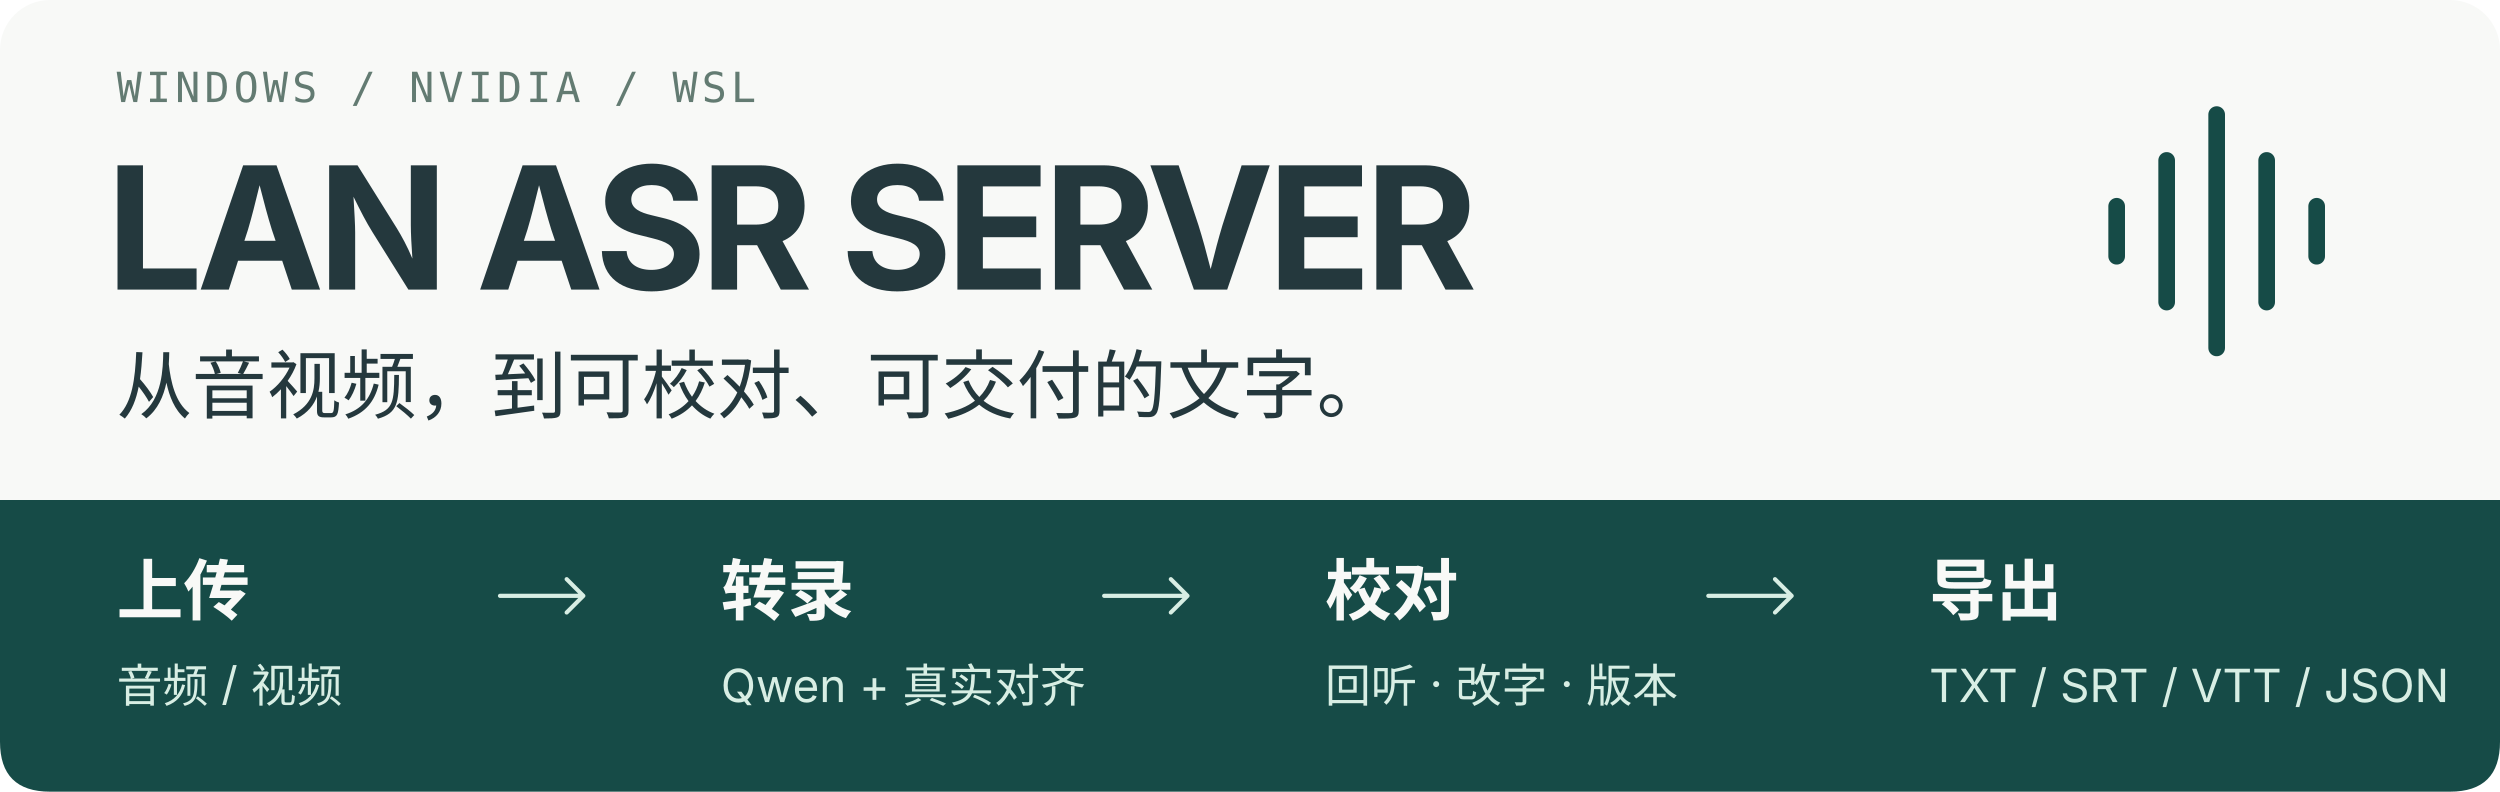
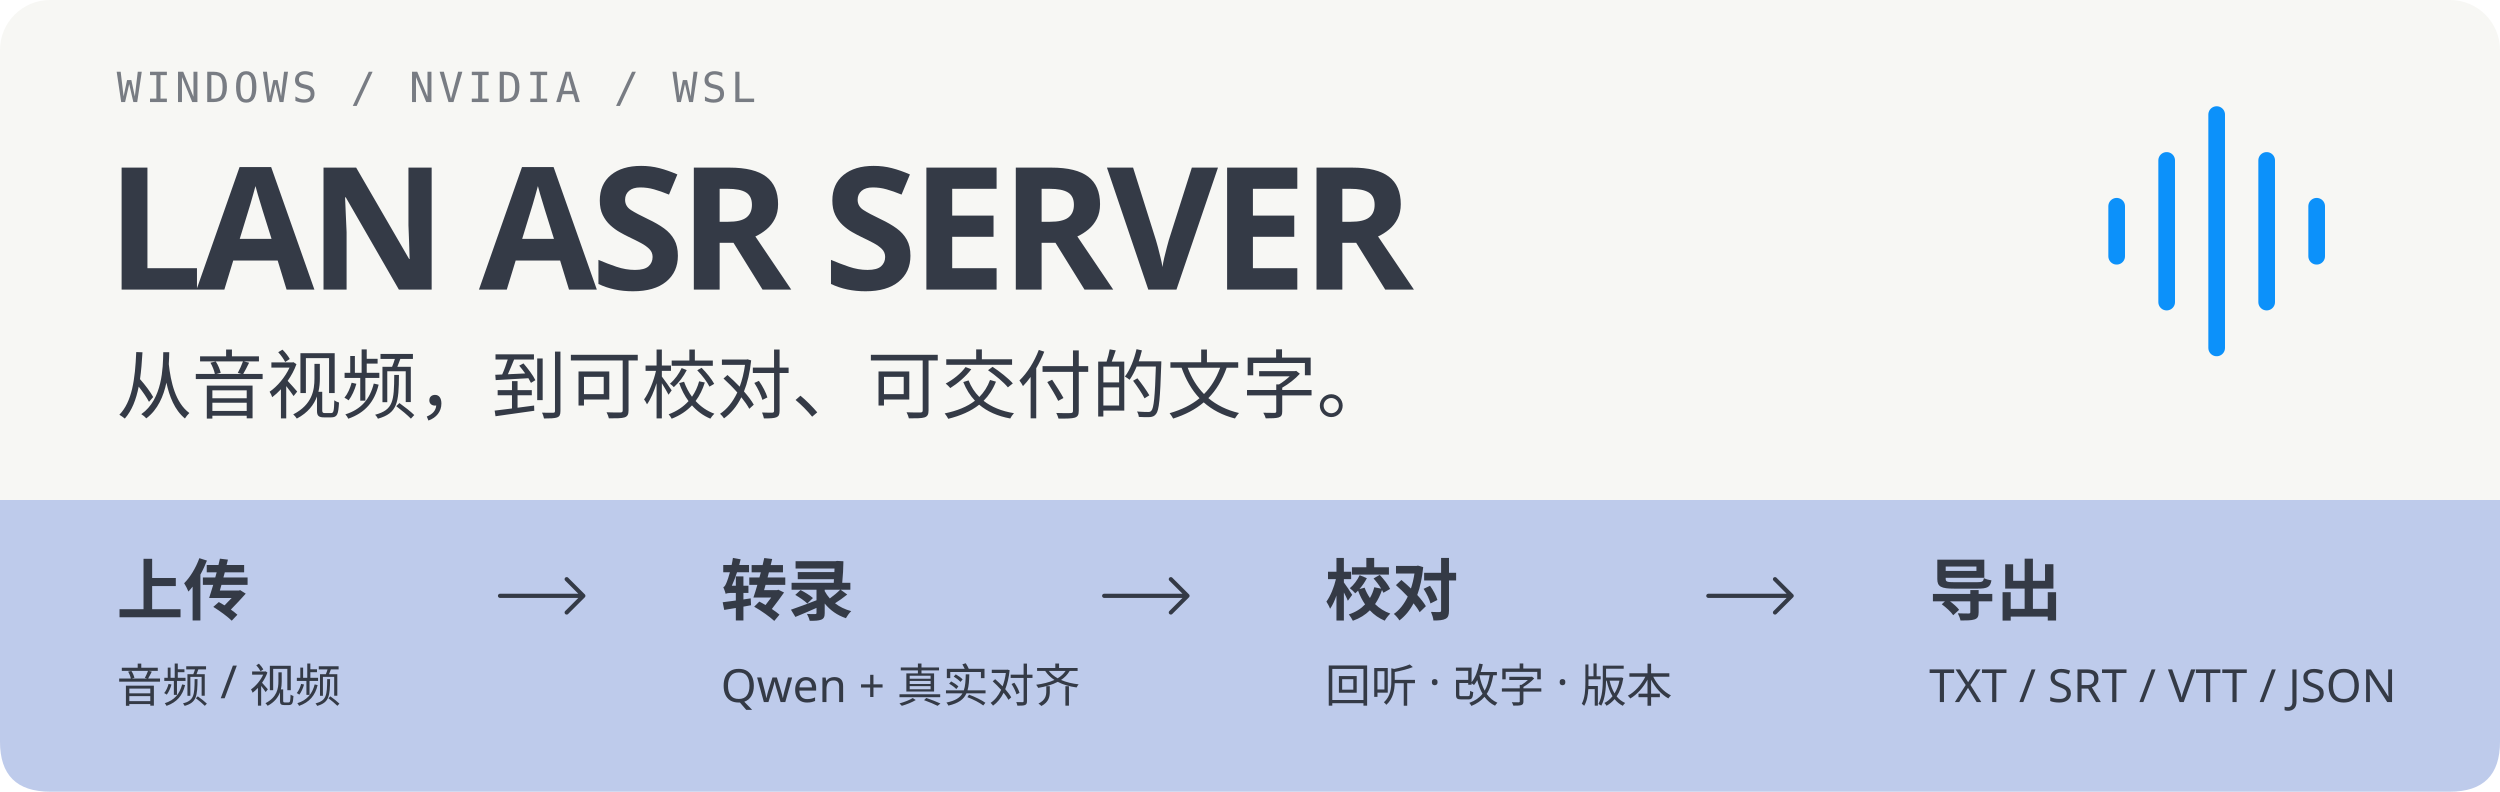
<svg xmlns="http://www.w3.org/2000/svg" width="1200" height="380" viewBox="0 0 1200 380" role="img" aria-labelledby="title desc">
-   <rect width="1200" height="380" rx="24" fill="#f8f9f7" />
-   <g font-family="-apple-system,BlinkMacSystemFont,Segoe UI,PingFang SC,sans-serif">
-     <g id="project-title" fill="#24383d">
-       <text x="56" y="49" font-family="ui-monospace,SFMono-Regular,Menlo,monospace" font-size="20" letter-spacing="2" fill="#637b72">WINDOWS / NVIDIA / WSL</text>
+   <rect width="1200" height="380" rx="24" fill="#F7F7F4" />
+   <g font-family="MiSans,PingFang SC,Microsoft YaHei,sans-serif">
+     <g id="project-title" fill="#343A46">
+       <text x="56" y="49" font-family="ui-monospace,SFMono-Regular,Menlo,monospace" font-size="20" letter-spacing="2" fill="#787C83">WINDOWS / NVIDIA / WSL</text>
      <text x="51" y="139" font-size="82" font-weight="750" letter-spacing="-3">LAN ASR SERVER</text>
      <text x="56" y="198" font-size="36" font-weight="500">从音视频，到可校对、可交付的文字。</text>
    </g>
-     <g id="voice-mark" stroke="#164b47" stroke-width="8" stroke-linecap="round" fill="none">
+     <g id="voice-mark" stroke="#0C91FA" stroke-width="8" stroke-linecap="round" fill="none">
      <path d="M1016 99v24m24-46v68m24-90v112m24-90v68m24-46v24" />
    </g>
    <g id="transcription-workflow">
-       <path d="M0 240H1200V356Q1200 380 1176 380H24Q0 380 0 356Z" fill="#164b47" />
-       <g fill="#f8f9f7" font-size="32" font-weight="600">
+       <path d="M0 240H1200V356Q1200 380 1176 380H24Q0 380 0 356Z" fill="#BECBEB" />
+       <g fill="#343A46" font-size="32" font-weight="600">
        <text x="56" y="295">上传</text>
        <text x="346" y="295">转录</text>
        <text x="636" y="295">校对</text>
        <text x="926" y="295">导出</text>
      </g>
-       <g fill="#d8eee4" font-size="22">
+       <g fill="#343A46" font-size="22">
        <text x="56" y="337">音频 / 视频</text>
        <text x="346" y="337">Qwen + 真实对齐</text>
        <text x="636" y="337">回听 · 改字 · 版本</text>
        <text x="926" y="337">TXT / SRT / VTT / JSON</text>
      </g>
-       <g stroke="#d8eee4" stroke-width="2" fill="none" stroke-linecap="round" stroke-linejoin="round">
+       <g stroke="#343A46" stroke-width="2" fill="none" stroke-linecap="round" stroke-linejoin="round">
        <path d="M240 286h40m-8-8 8 8-8 8M530 286h40m-8-8 8 8-8 8M820 286h40m-8-8 8 8-8 8" />
      </g>
    </g>
  </g>
</svg>
